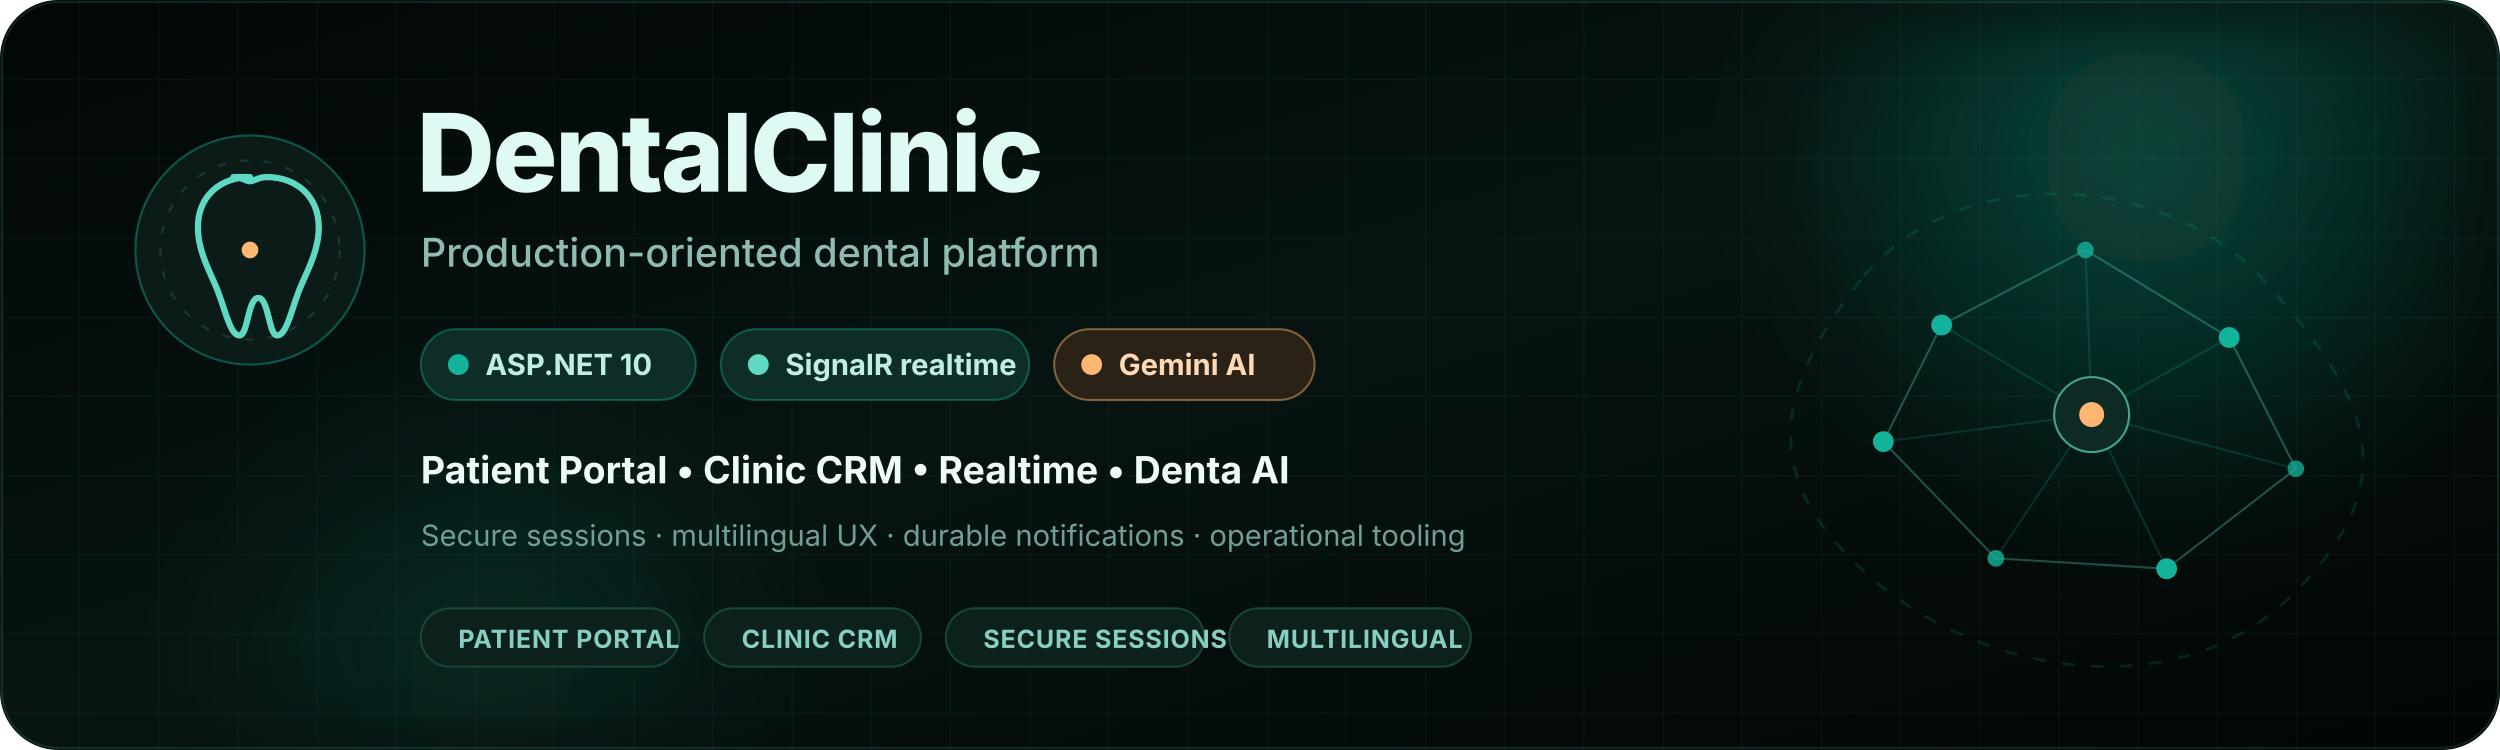
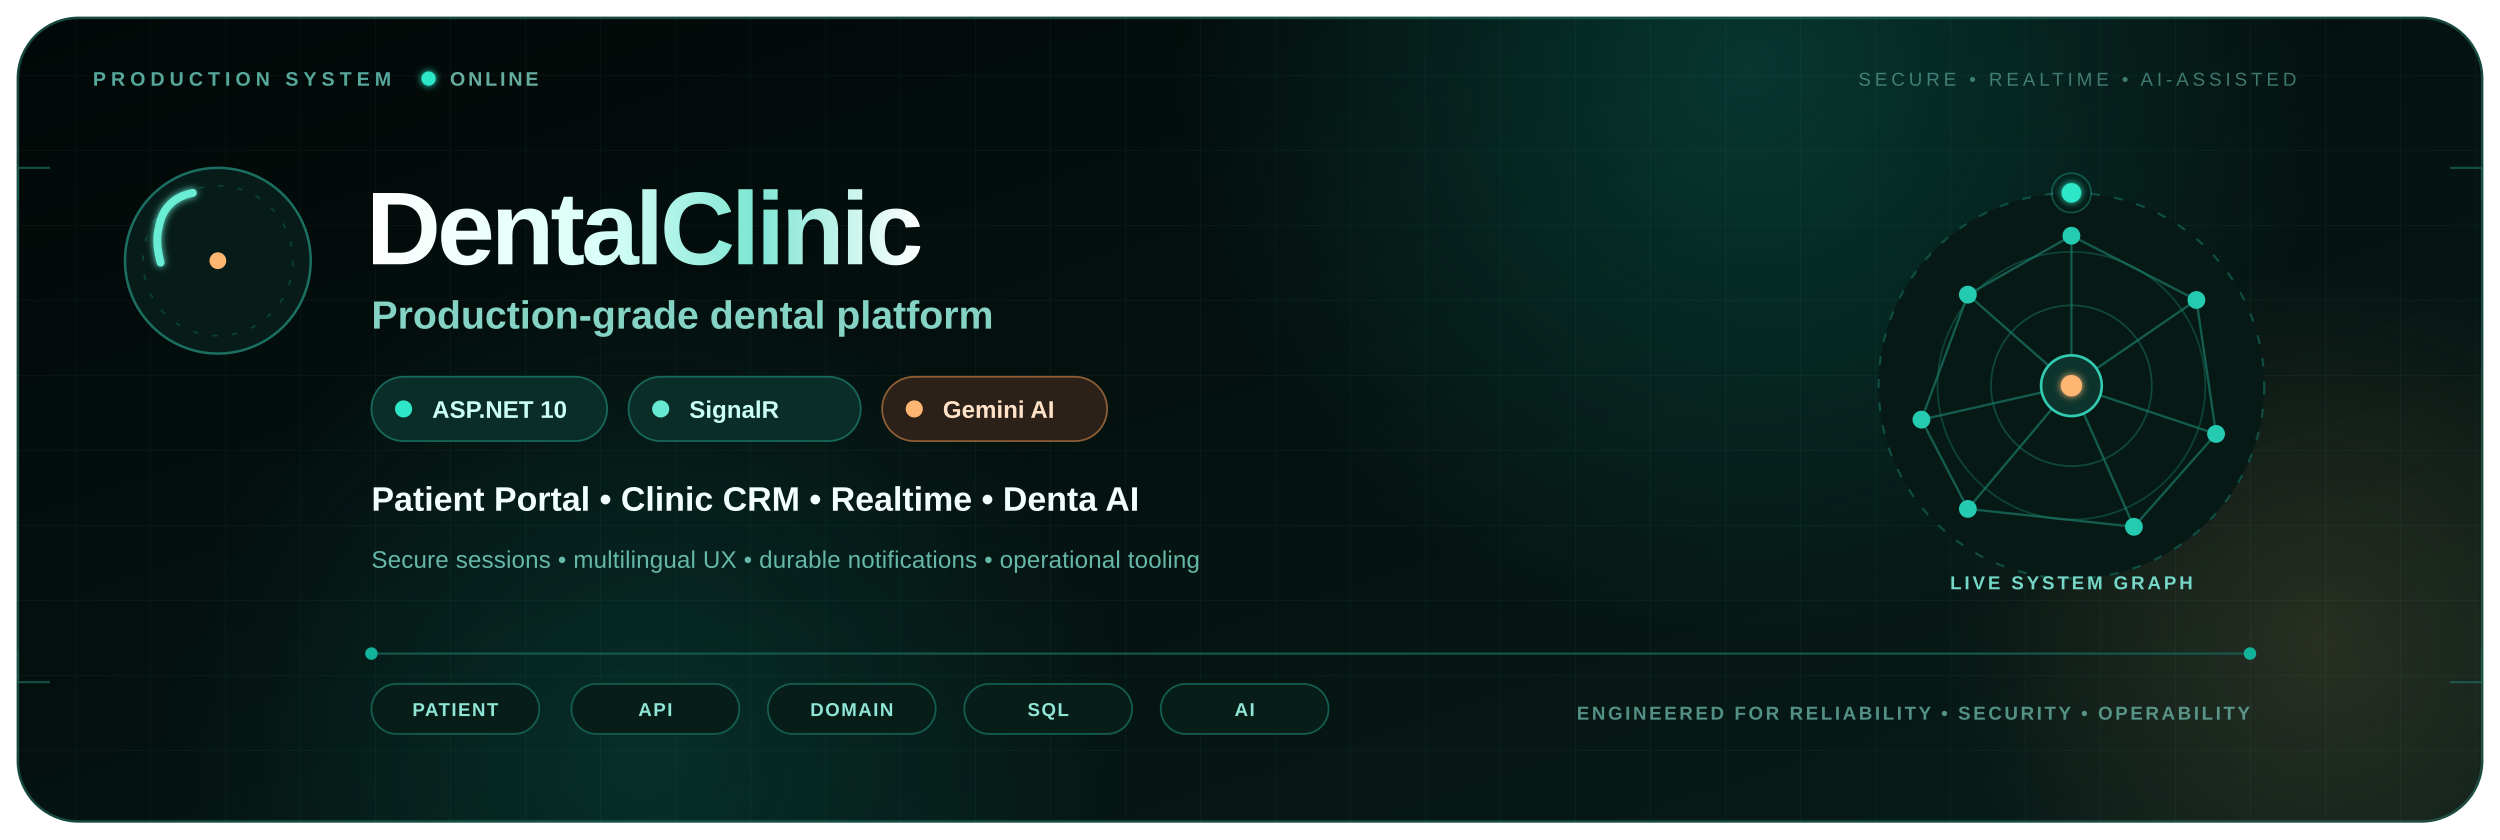
- <svg xmlns="http://www.w3.org/2000/svg" viewBox="0 0 1200 360" role="img" aria-labelledby="title desc">
+ <svg xmlns="http://www.w3.org/2000/svg" width="1400" height="470" viewBox="0 0 1400 470" role="img" aria-labelledby="title desc">
  <defs>
    <linearGradient id="bg" x1="0" y1="0" x2="1" y2="1">
-       <stop offset="0" stop-color="#020706" />
-       <stop offset="0.48" stop-color="#071411" />
-       <stop offset="1" stop-color="#020504" />
+       <stop offset="0%" stop-color="#020807" />
+       <stop offset="45%" stop-color="#04110f" />
+       <stop offset="100%" stop-color="#071c18" />
    </linearGradient>
-     <linearGradient id="line" x1="0" y1="0" x2="1" y2="0">
-       <stop offset="0" stop-color="#13b39b" stop-opacity="0" />
-       <stop offset="0.5" stop-color="#5fd9c4" stop-opacity="0.75" />
-       <stop offset="1" stop-color="#13b39b" stop-opacity="0" />
+     <radialGradient id="glowA" cx="50%" cy="50%" r="50%">
+       <stop offset="0%" stop-color="#13b39b" stop-opacity=".24" />
+       <stop offset="100%" stop-color="#13b39b" stop-opacity="0" />
+     </radialGradient>
+     <radialGradient id="glowB" cx="50%" cy="50%" r="50%">
+       <stop offset="0%" stop-color="#ffb672" stop-opacity=".14" />
+       <stop offset="100%" stop-color="#ffb672" stop-opacity="0" />
+     </radialGradient>
+     <linearGradient id="titleGrad" x1="0" y1="0" x2="1" y2="0">
+       <stop offset="0%" stop-color="#ffffff" />
+       <stop offset="42%" stop-color="#d9fff8" />
+       <stop offset="70%" stop-color="#7ee6d3" />
+       <stop offset="100%" stop-color="#ffffff" />
+       <animate attributeName="x1" values="-0.2;0.5;-0.2" dur="8s" repeatCount="indefinite" />
+       <animate attributeName="x2" values="0.8;1.5;0.8" dur="8s" repeatCount="indefinite" />
    </linearGradient>
-     <radialGradient id="glow">
-       <stop offset="0" stop-color="#13b39b" stop-opacity="0.34" />
-       <stop offset="1" stop-color="#13b39b" stop-opacity="0" />
-     </radialGradient>
-     <pattern id="grid" width="38" height="38" patternUnits="userSpaceOnUse">
-       <path d="M38 0H0V38" fill="none" stroke="#5fd9c4" stroke-opacity="0.055" stroke-width="1" />
+     <linearGradient id="scan" x1="0" y1="0" x2="1" y2="0">
+       <stop offset="0%" stop-color="#13b39b" stop-opacity="0" />
+       <stop offset="48%" stop-color="#8ff5e2" stop-opacity=".06" />
+       <stop offset="50%" stop-color="#ffffff" stop-opacity=".28" />
+       <stop offset="52%" stop-color="#8ff5e2" stop-opacity=".06" />
+       <stop offset="100%" stop-color="#13b39b" stop-opacity="0" />
+     </linearGradient>
+     <pattern id="grid" width="42" height="42" patternUnits="userSpaceOnUse">
+       <path d="M42 0H0V42" fill="none" stroke="#65d4c1" stroke-opacity=".055" stroke-width="1" />
    </pattern>
-     <filter id="blur">
-       <feGaussianBlur stdDeviation="24" />
+     <filter id="softGlow" x="-60%" y="-60%" width="220%" height="220%">
+       <feGaussianBlur stdDeviation="7" result="blur" />
+       <feMerge>
+         <feMergeNode in="blur" />
+         <feMergeNode in="SourceGraphic" />
+       </feMerge>
    </filter>
-     <filter id="soft">
-       <feGaussianBlur stdDeviation="6" />
+     <filter id="microGlow" x="-40%" y="-40%" width="180%" height="180%">
+       <feGaussianBlur stdDeviation="2.2" result="b" />
+       <feMerge>
+         <feMergeNode in="b" />
+         <feMergeNode in="SourceGraphic" />
+       </feMerge>
    </filter>
-     <clipPath id="clip">
-       <rect x="0" y="0" width="1200" height="360" rx="28" />
+     <clipPath id="panelClip">
+       <rect x="10" y="10" width="1380" height="450" rx="34" />
    </clipPath>
  </defs>
-   <g clip-path="url(#clip)">
-     <rect width="1200" height="360" rx="28" fill="url(#bg)" />
-     <rect width="1200" height="360" fill="url(#grid)" />
-     <circle cx="1030" cy="75" r="190" fill="url(#glow)" filter="url(#blur)">
-       <animate attributeName="cx" values="1030;970;1030" dur="9s" repeatCount="indefinite" />
-       <animate attributeName="cy" values="75;118;75" dur="11s" repeatCount="indefinite" />
+   <rect x="10" y="10" width="1380" height="450" rx="34" fill="url(#bg)" stroke="#16483f" stroke-width="1.4" />
+   <g clip-path="url(#panelClip)">
+     <rect x="10" y="10" width="1380" height="450" fill="url(#grid)" />
+     <circle cx="980" cy="40" r="320" fill="url(#glowA)">
+       <animate attributeName="cx" values="980;1120;980" dur="13s" repeatCount="indefinite" />
+       <animate attributeName="cy" values="40;120;40" dur="11s" repeatCount="indefinite" />
    </circle>
-     <circle cx="235" cy="325" r="155" fill="url(#glow)" opacity="0.44" filter="url(#blur)">
-       <animate attributeName="cx" values="235;305;235" dur="12s" repeatCount="indefinite" />
+     <circle cx="360" cy="420" r="270" fill="url(#glowA)" opacity=".72">
+       <animate attributeName="cx" values="360;520;360" dur="15s" repeatCount="indefinite" />
    </circle>
-     <rect x="0" y="-12" width="1200" height="2" fill="url(#line)" opacity="0">
-       <animate attributeName="y" values="-12;372" dur="6.5s" repeatCount="indefinite" />
-       <animate attributeName="opacity" values="0;0.28;0.28;0" dur="6.5s" repeatCount="indefinite" />
+     <circle cx="1300" cy="360" r="210" fill="url(#glowB)">
+       <animate attributeName="cy" values="360;290;360" dur="10s" repeatCount="indefinite" />
+     </circle>
+     <rect x="-520" y="10" width="420" height="450" fill="url(#scan)" opacity=".55" transform="skewX(-14)">
+       <animate attributeName="x" values="-520;1520" dur="7.5s" repeatCount="indefinite" />
    </rect>
-     <g transform="translate(62 62)">
-       <circle cx="58" cy="58" r="55" fill="#0b1c18" stroke="#13b39b" stroke-opacity="0.42" />
-       <circle cx="58" cy="58" r="43" fill="none" stroke="#5fd9c4" stroke-opacity="0.16" stroke-dasharray="4 7">
+     <g font-family="-apple-system,BlinkMacSystemFont,'Segoe UI',Arial,sans-serif">
+       <text x="52" y="48" font-size="11" font-weight="700" letter-spacing="2.8" fill="#68cbbb" opacity=".82">PRODUCTION SYSTEM</text>
+       <circle cx="240" cy="44" r="4" fill="#2ee6c8" filter="url(#microGlow)">
+         <animate attributeName="opacity" values=".35;1;.35" dur="2.4s" repeatCount="indefinite" />
+       </circle>
+       <text x="252" y="48" font-size="11" font-weight="650" letter-spacing="1.6" fill="#83dfcf" opacity=".76">ONLINE</text>
+       <text x="1286" y="48" text-anchor="end" font-size="10.5" letter-spacing="2.2" fill="#6bbcaf" opacity=".58">SECURE • REALTIME • AI-ASSISTED</text>
+     </g>
+     <g transform="translate(64 88)">
+       <circle cx="58" cy="58" r="52" fill="#071c18" stroke="#1a6f61" stroke-width="1.4" />
+       <circle cx="58" cy="58" r="42" fill="none" stroke="#13b39b" stroke-opacity=".24" stroke-dasharray="3 8">
        <animateTransform attributeName="transform" type="rotate" from="0 58 58" to="360 58 58" dur="18s" repeatCount="indefinite" />
      </circle>
-       <path d="M58 23c-14 0-25 9-25 24 0 10 4 18 8 27 5 11 7 25 12 25 4 0 4-18 9-18s5 18 9 18c5 0 7-14 12-25 4-9 8-17 8-27 0-15-11-24-25-24-4 0-6 2-8 2s-4-2-8-2Z" fill="none" stroke="#5fd9c4" stroke-width="3" stroke-linecap="round" stroke-linejoin="round" />
-       <circle cx="58" cy="58" r="4" fill="#ffb672">
-         <animate attributeName="r" values="3;5;3" dur="2.2s" repeatCount="indefinite" />
-         <animate attributeName="opacity" values="0.65;1;0.65" dur="2.2s" repeatCount="indefinite" />
+       <path d="M35 39 C39 18 78 18 82 39 C84 51 78 61 75 75 C72 88 69 98 63 98 C58 98 57 82 53 76 C49 82 48 98 42 98 C36 98 33 88 30 75 C27 61 22 51 25 39 C27 28 34 22 44 20" fill="none" stroke="#69edd5" stroke-width="4.4" stroke-linecap="round" stroke-linejoin="round" stroke-dasharray="220" stroke-dashoffset="220" filter="url(#microGlow)">
+         <animate attributeName="stroke-dashoffset" values="220;0;0" dur="3.2s" repeatCount="1" fill="freeze" />
+       </path>
+       <circle cx="58" cy="58" r="4.7" fill="#ffb672">
+         <animate attributeName="r" values="4.2;5.6;4.2" dur="2.8s" repeatCount="indefinite" />
      </circle>
    </g>
-     <g font-family="Inter,Segoe UI,Arial,sans-serif">
-       <text x="200" y="92" fill="#dffaf5" font-size="52" font-weight="800" letter-spacing="-1.2">DentalClinic</text>
-       <text x="202" y="128" fill="#8fbbb3" font-size="19" font-weight="500">Production-oriented dental platform</text>
-       <g transform="translate(202 158)" font-size="14" font-weight="700">
-         <rect width="132" height="34" rx="17" fill="#0f2d27" stroke="#13b39b" stroke-opacity="0.38" />
-         <circle cx="18" cy="17" r="5" fill="#13b39b">
-           <animate attributeName="opacity" values="0.45;1;0.45" dur="1.7s" repeatCount="indefinite" />
+     <g font-family="-apple-system,BlinkMacSystemFont,'Segoe UI',Arial,sans-serif">
+       <text x="205" y="148" font-size="58" font-weight="800" letter-spacing="-2.1" fill="url(#titleGrad)">DentalClinic</text>
+       <text x="208" y="184" font-size="22" font-weight="580" fill="#8bdccd" opacity=".95">Production-grade dental platform</text>
+       <g transform="translate(208 211)">
+         <rect x="0" y="0" width="132" height="36" rx="18" fill="#0b2d27" stroke="#17685a" />
+         <circle cx="18" cy="18" r="4.8" fill="#2ee6c8">
+           <animate attributeName="opacity" values=".5;1;.5" dur="2.2s" repeatCount="indefinite" />
        </circle>
-         <text x="31" y="22" fill="#bfeee6">ASP.NET 10</text>
-         <g transform="translate(144 0)">
-           <rect width="148" height="34" rx="17" fill="#0f2d27" stroke="#13b39b" stroke-opacity="0.38" />
-           <circle cx="18" cy="17" r="5" fill="#5fd9c4">
-             <animate attributeName="r" values="4;6;4" dur="2.4s" repeatCount="indefinite" />
-           </circle>
-           <text x="31" y="22" fill="#bfeee6">SignalR realtime</text>
+         <text x="34" y="23" font-size="13.5" font-weight="700" fill="#cafff5">ASP.NET 10</text>
+         <rect x="144" y="0" width="130" height="36" rx="18" fill="#0b2d27" stroke="#17685a" />
+         <circle cx="162" cy="18" r="4.8" fill="#66e8d3">
+           <animate attributeName="opacity" values="1;.45;1" dur="2.7s" repeatCount="indefinite" />
+         </circle>
+         <text x="178" y="23" font-size="13.5" font-weight="700" fill="#cafff5">SignalR</text>
+         <rect x="286" y="0" width="126" height="36" rx="18" fill="#2b2118" stroke="#8d5d35" />
+         <circle cx="304" cy="18" r="4.8" fill="#ffb672">
+           <animate attributeName="opacity" values=".45;1;.45" dur="3s" repeatCount="indefinite" />
+         </circle>
+         <text x="320" y="23" font-size="13.5" font-weight="700" fill="#ffe2c7">Gemini AI</text>
+       </g>
+       <text x="208" y="286" font-size="19" font-weight="760" fill="#f3fffc">Patient Portal  •  Clinic CRM  •  Realtime  •  Denta AI</text>
+       <text x="208" y="318" font-size="13.5" font-weight="500" fill="#66b9aa" letter-spacing=".1">Secure sessions  •  multilingual UX  •  durable notifications  •  operational tooling</text>
+     </g>
+     <g transform="translate(1010 104)">
+       <circle cx="150" cy="112" r="108" fill="#061914" stroke="#0f4e43" stroke-width="1.2" stroke-dasharray="5 8" />
+       <circle cx="150" cy="112" r="75" fill="none" stroke="#125a4d" stroke-opacity=".62" />
+       <circle cx="150" cy="112" r="45" fill="none" stroke="#1b806f" stroke-opacity=".45" />
+       <g stroke="#1a7666" stroke-opacity=".72" stroke-width="1.3">
+         <line x1="150" y1="112" x2="150" y2="28" />
+         <line x1="150" y1="112" x2="220" y2="64" />
+         <line x1="150" y1="112" x2="231" y2="139" />
+         <line x1="150" y1="112" x2="185" y2="191" />
+         <line x1="150" y1="112" x2="92" y2="181" />
+         <line x1="150" y1="112" x2="66" y2="131" />
+         <line x1="150" y1="112" x2="92" y2="61" />
+         <line x1="92" y1="61" x2="150" y2="28" />
+         <line x1="150" y1="28" x2="220" y2="64" />
+         <line x1="220" y1="64" x2="231" y2="139" />
+         <line x1="231" y1="139" x2="185" y2="191" />
+         <line x1="185" y1="191" x2="92" y2="181" />
+         <line x1="92" y1="181" x2="66" y2="131" />
+         <line x1="66" y1="131" x2="92" y2="61" />
+       </g>
+       <g>
+         <circle cx="150" cy="4" r="5.5" fill="#2ee6c8" filter="url(#microGlow)" />
+         <circle cx="150" cy="4" r="11" fill="none" stroke="#2ee6c8" stroke-opacity=".28" />
+         <animateTransform attributeName="transform" type="rotate" from="0 150 112" to="360 150 112" dur="9s" repeatCount="indefinite" />
+       </g>
+       <g fill="#25cbb0">
+         <circle cx="150" cy="28" r="5" />
+         <circle cx="220" cy="64" r="5" />
+         <circle cx="231" cy="139" r="5" />
+         <circle cx="185" cy="191" r="5" />
+         <circle cx="92" cy="181" r="5" />
+         <circle cx="66" cy="131" r="5" />
+         <circle cx="92" cy="61" r="5" />
+       </g>
+       <circle cx="150" cy="112" r="17" fill="#0d342c" stroke="#32cbb2" stroke-width="1.5" />
+       <circle cx="150" cy="112" r="6" fill="#ffb672" filter="url(#microGlow)">
+         <animate attributeName="r" values="5.5;7;5.5" dur="2.2s" repeatCount="indefinite" />
+       </circle>
+       <g font-family="-apple-system,BlinkMacSystemFont,'Segoe UI',Arial,sans-serif" font-size="10.5" font-weight="700" fill="#74d7c7">
+         <text x="150" y="226" text-anchor="middle" letter-spacing="1.6">LIVE SYSTEM GRAPH</text>
+       </g>
+     </g>
+     <g font-family="-apple-system,BlinkMacSystemFont,'Segoe UI',Arial,sans-serif">
+       <line x1="208" y1="366" x2="1260" y2="366" stroke="#16584c" stroke-width="1.2" />
+       <circle cx="208" cy="366" r="3.5" fill="#13b39b" />
+       <circle cx="1260" cy="366" r="3.5" fill="#13b39b" />
+       <circle cy="366" r="4" fill="#8ff5e2" filter="url(#microGlow)">
+         <animate attributeName="cx" values="208;1260;208" dur="8s" repeatCount="indefinite" />
+         <animate attributeName="opacity" values=".35;1;.35" dur="2s" repeatCount="indefinite" />
+       </circle>
+       <g transform="translate(208 383)">
+         <g transform="translate(0 0)">
+           <rect x="0" y="0" width="94" height="28" rx="14" fill="#071d18" stroke="#145d50" />
+           <text x="47" y="18" text-anchor="middle" font-size="10.5" font-weight="750" letter-spacing=".8" fill="#8fe5d6">PATIENT</text>
        </g>
-         <g transform="translate(304 0)">
-           <rect width="125" height="34" rx="17" fill="#2b2217" stroke="#ffb672" stroke-opacity="0.45" />
-           <circle cx="18" cy="17" r="5" fill="#ffb672">
-             <animate attributeName="opacity" values="0.55;1;0.55" dur="2.8s" repeatCount="indefinite" />
-           </circle>
-           <text x="31" y="22" fill="#ffd8b5">Gemini AI</text>
+         <g transform="translate(112 0)">
+           <rect x="0" y="0" width="94" height="28" rx="14" fill="#071d18" stroke="#145d50" />
+           <text x="47" y="18" text-anchor="middle" font-size="10.5" font-weight="750" letter-spacing=".8" fill="#8fe5d6">API</text>
+         </g>
+         <g transform="translate(222 0)">
+           <rect x="0" y="0" width="94" height="28" rx="14" fill="#071d18" stroke="#145d50" />
+           <text x="47" y="18" text-anchor="middle" font-size="10.5" font-weight="750" letter-spacing=".8" fill="#8fe5d6">DOMAIN</text>
+         </g>
+         <g transform="translate(332 0)">
+           <rect x="0" y="0" width="94" height="28" rx="14" fill="#071d18" stroke="#145d50" />
+           <text x="47" y="18" text-anchor="middle" font-size="10.5" font-weight="750" letter-spacing=".8" fill="#8fe5d6">SQL</text>
+         </g>
+         <g transform="translate(442 0)">
+           <rect x="0" y="0" width="94" height="28" rx="14" fill="#071d18" stroke="#145d50" />
+           <text x="47" y="18" text-anchor="middle" font-size="10.5" font-weight="750" letter-spacing=".8" fill="#8fe5d6">AI</text>
        </g>
      </g>
-       <text x="202" y="232" fill="#eefbf8" font-size="18" font-weight="650">Patient Portal  •  Clinic CRM  •  Realtime  •  Denta AI</text>
-       <text x="202" y="262" fill="#6f9f96" font-size="14">Secure sessions · multilingual UX · durable notifications · operational tooling</text>
-       <g transform="translate(202 292)" font-size="12" font-weight="700" letter-spacing="0.4">
-         <rect width="124" height="28" rx="14" fill="#0c201c" stroke="#17453b" />
-         <text x="18" y="19" fill="#86cfc2">PATIENT PORTAL</text>
-         <g transform="translate(136 0)">
-           <rect width="104" height="28" rx="14" fill="#0c201c" stroke="#17453b" />
-           <text x="18" y="19" fill="#86cfc2">CLINIC CRM</text>
-         </g>
-         <g transform="translate(252 0)">
-           <rect width="124" height="28" rx="14" fill="#0c201c" stroke="#17453b" />
-           <text x="18" y="19" fill="#86cfc2">SECURE SESSIONS</text>
-         </g>
-         <g transform="translate(388 0)">
-           <rect width="116" height="28" rx="14" fill="#0c201c" stroke="#17453b" />
-           <text x="18" y="19" fill="#86cfc2">MULTILINGUAL</text>
-         </g>
-       </g>
+       <text x="1260" y="403" text-anchor="end" font-size="10.5" font-weight="700" letter-spacing="1.45" fill="#70bfb2" opacity=".72">ENGINEERED FOR RELIABILITY • SECURITY • OPERABILITY</text>
    </g>
-     <g transform="translate(850 62)" fill="none" stroke-linecap="round">
-       <path d="M45 70C92 15 190 20 238 74S306 167 252 222 105 264 49 216 1 125 45 70Z" stroke="#13b39b" stroke-opacity="0.16" stroke-width="1.4" stroke-dasharray="5 9">
-         <animate attributeName="stroke-dashoffset" values="0;-84" dur="12s" repeatCount="indefinite" />
-       </path>
-       <path d="M82 94L151 58 220 100 252 163 190 211 108 206 54 150Z" stroke="#5fd9c4" stroke-opacity="0.32" />
-       <path d="M151 58L154 137M82 94L154 137M220 100L154 137M252 163L154 137M190 211L154 137M108 206L154 137M54 150L154 137" stroke="#13b39b" stroke-opacity="0.20" />
-       <g fill="#13b39b" stroke="none">
-         <circle cx="82" cy="94" r="5">
-           <animate attributeName="r" values="4;7;4" dur="2.6s" repeatCount="indefinite" />
-         </circle>
-         <circle cx="151" cy="58" r="4" opacity="0.8">
-           <animate attributeName="opacity" values="0.35;1;0.35" dur="2.1s" repeatCount="indefinite" />
-         </circle>
-         <circle cx="220" cy="100" r="5">
-           <animate attributeName="r" values="5;3;5" dur="2.9s" repeatCount="indefinite" />
-         </circle>
-         <circle cx="252" cy="163" r="4" opacity="0.75">
-           <animate attributeName="opacity" values="1;0.35;1" dur="2.4s" repeatCount="indefinite" />
-         </circle>
-         <circle cx="190" cy="211" r="5">
-           <animate attributeName="r" values="4;7;4" dur="3.1s" repeatCount="indefinite" />
-         </circle>
-         <circle cx="108" cy="206" r="4" opacity="0.8">
-           <animate attributeName="opacity" values="0.4;1;0.4" dur="2.7s" repeatCount="indefinite" />
-         </circle>
-         <circle cx="54" cy="150" r="5">
-           <animate attributeName="r" values="5;3;5" dur="2.2s" repeatCount="indefinite" />
-         </circle>
-       </g>
-       <circle cx="154" cy="137" r="18" fill="#0d2a24" stroke="#5fd9c4" stroke-opacity="0.7" />
-       <circle cx="154" cy="137" r="6" fill="#ffb672" stroke="none">
-         <animate attributeName="r" values="5;8;5" dur="2.1s" repeatCount="indefinite" />
-       </circle>
-     </g>
-     <rect x="1" y="1" width="1198" height="358" rx="27" fill="none" stroke="#5fd9c4" stroke-opacity="0.14" />
+     <path d="M10 94h18 M10 94v18" stroke="#1a6a5c" stroke-width="1.2" opacity=".7" />
+     <path d="M1390 94h-18 M1390 94v18" stroke="#1a6a5c" stroke-width="1.2" opacity=".7" />
+     <path d="M10 382h18 M10 382v-18" stroke="#1a6a5c" stroke-width="1.2" opacity=".7" />
+     <path d="M1390 382h-18 M1390 382v-18" stroke="#1a6a5c" stroke-width="1.2" opacity=".7" />
  </g>
</svg>
